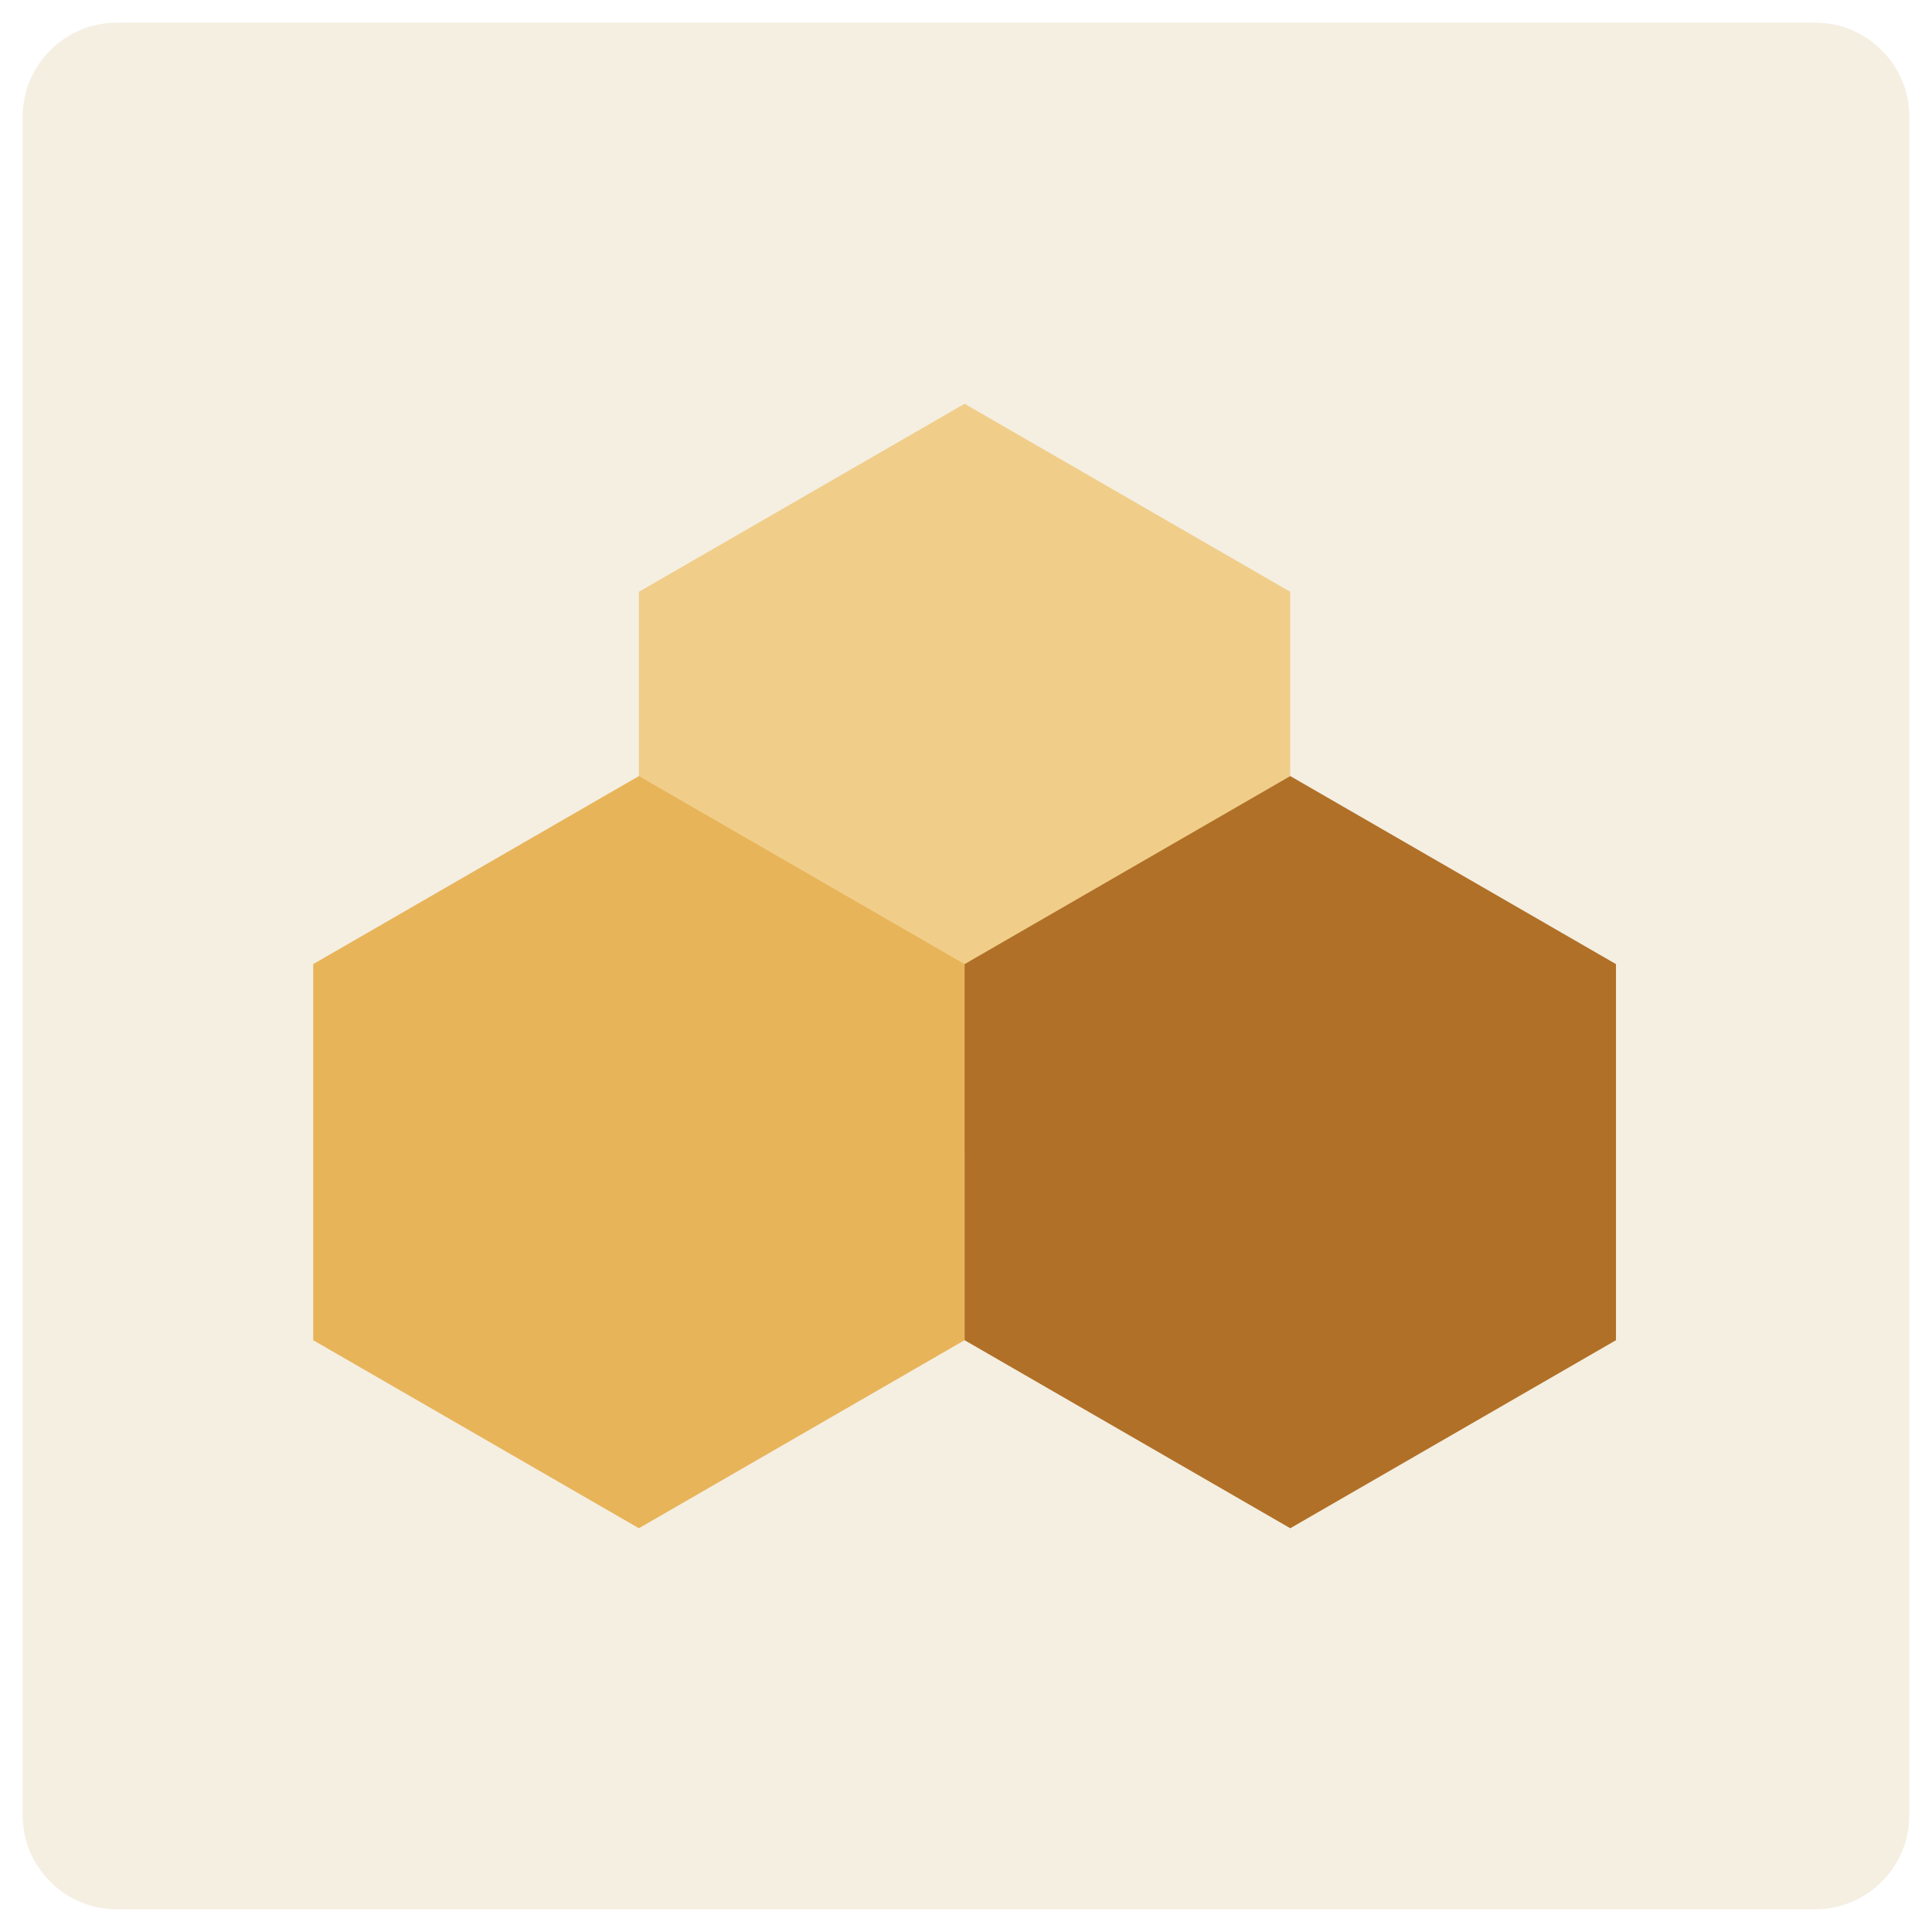
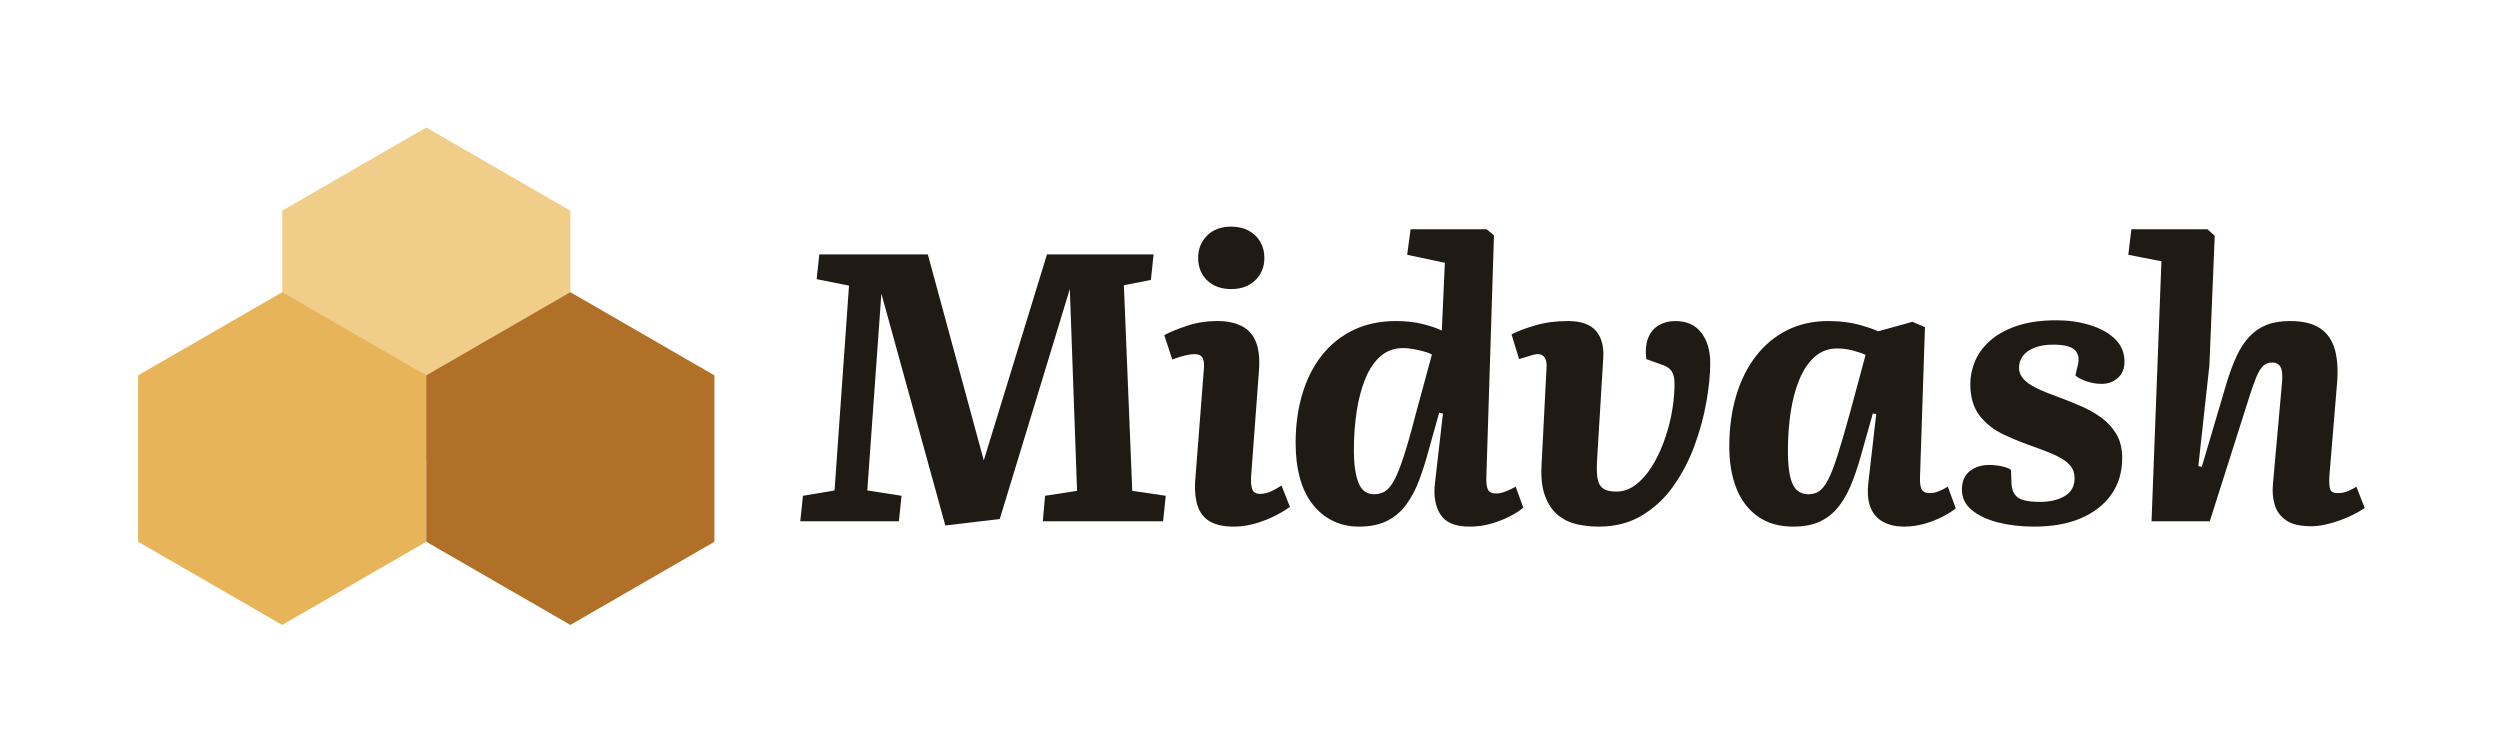
- <svg xmlns="http://www.w3.org/2000/svg" width="512" height="512" viewBox="0 0 512 512" fill="none">
-   <rect x="6" y="6" width="500" height="500" rx="25" fill="url(#paint0_linear_97_56)" />
-   <path d="M255.625 107L341.938 156.833V256.498L255.625 306.331L169.312 256.498V156.833L255.625 107Z" fill="#F0CE8A" />
-   <path d="M169.313 205.669L255.625 255.501V355.167L169.313 405L83 355.167V255.501L169.313 205.669Z" fill="#E8B45A" />
-   <path d="M341.938 205.669L428.25 255.501V355.167L341.938 405L255.625 355.167V255.501L341.938 205.669Z" fill="#B17027" />
-   <defs>
-     <linearGradient id="paint0_linear_97_56" x1="256" y1="6" x2="256" y2="506" gradientUnits="userSpaceOnUse">
-       <stop stop-color="#F5EFE2" />
-       <stop offset="1" stop-color="#F5EFE2" />
-     </linearGradient>
-   </defs>
+ <svg xmlns="http://www.w3.org/2000/svg" width="706" height="212" viewBox="0 0 706 212" fill="none">
+   <path d="M120.377 36L161.066 59.492V106.475L120.377 129.967L79.689 106.475V59.492L120.377 36Z" fill="#F0CE8A" />
+   <path d="M79.689 82.513L120.377 106.005V152.988L79.689 176.48L39 152.988V106.005L79.689 82.513Z" fill="#E8B45A" />
+   <path d="M161.066 82.513L201.754 106.005V152.988L161.066 176.48L120.377 152.988V106.005L161.066 82.513Z" fill="#B17027" />
+   <path d="M304.16 138.612L302.117 81.632L282.335 146.568L266.961 148.395L248.9 82.922L244.922 138.504L254.598 140.01L253.845 147.213H226L226.753 140.01L235.676 138.504L239.761 80.664L230.623 78.836L231.376 71.848H262.016L277.82 130.011L295.667 71.848H325.769L325.017 79.051L317.384 80.556L319.749 138.612L329.21 140.01L328.457 147.213H294.484L295.129 140.01L304.16 138.612Z" fill="#1F1A14" />
+   <path d="M337.494 136.139L339.967 104.316C340.111 102.811 339.985 101.718 339.591 101.037C339.197 100.356 338.462 100.016 337.387 100.016C336.527 100.016 335.595 100.141 334.592 100.392C333.588 100.643 332.406 101.019 331.044 101.521L328.786 94.64C330.22 93.852 332.298 92.992 335.022 92.06C337.745 91.128 340.72 90.662 343.945 90.662C346.454 90.662 348.64 91.111 350.503 92.006C352.367 92.902 353.729 94.354 354.589 96.361C355.449 98.367 355.771 101.019 355.556 104.316L353.298 134.742C353.227 136.247 353.352 137.412 353.675 138.236C353.997 139.06 354.732 139.472 355.879 139.472C356.81 139.472 357.778 139.257 358.781 138.827C359.785 138.397 360.824 137.824 361.899 137.107L364.265 143.128C363.333 143.844 362.007 144.651 360.287 145.546C358.566 146.442 356.667 147.195 354.589 147.804C352.51 148.413 350.467 148.718 348.461 148.718C345.594 148.718 343.336 148.234 341.687 147.267C340.039 146.299 338.892 144.866 338.247 142.966C337.602 141.067 337.351 138.791 337.494 136.139ZM338.355 72.816C338.355 70.307 339.197 68.211 340.881 66.526C342.565 64.842 344.841 64 347.708 64C349.571 64 351.202 64.376 352.6 65.129C353.997 65.881 355.09 66.921 355.879 68.247C356.667 69.573 357.061 71.096 357.061 72.816C357.061 75.396 356.201 77.51 354.481 79.159C352.761 80.807 350.503 81.632 347.708 81.632C344.841 81.632 342.565 80.807 340.881 79.159C339.197 77.51 338.355 75.396 338.355 72.816Z" fill="#1F1A14" />
+   <path d="M421.897 66.473L419.746 134.742C419.675 136.319 419.818 137.483 420.176 138.236C420.535 138.988 421.323 139.365 422.542 139.365C423.33 139.365 424.226 139.168 425.229 138.773C426.233 138.379 427.165 137.931 428.025 137.43L430.175 143.343C429.386 144.059 428.222 144.83 426.681 145.654C425.14 146.478 423.366 147.195 421.359 147.804C419.352 148.414 417.238 148.718 415.016 148.718C410.931 148.718 408.171 147.553 406.738 145.224C405.304 142.895 404.802 139.974 405.233 136.462L407.49 116.788L406.415 116.573L403.405 127.324C402.616 130.262 401.738 133.022 400.771 135.602C399.803 138.182 398.603 140.458 397.169 142.429C395.736 144.4 393.944 145.941 391.794 147.052C389.644 148.163 386.956 148.718 383.73 148.718C381.007 148.718 378.534 148.163 376.312 147.052C374.09 145.941 372.191 144.364 370.614 142.321C369.037 140.279 367.855 137.806 367.066 134.903C366.278 132 365.884 128.721 365.884 125.066C365.884 120.12 366.511 115.533 367.765 111.305C369.02 107.076 370.865 103.421 373.302 100.339C375.739 97.257 378.713 94.874 382.225 93.189C385.737 91.505 389.751 90.663 394.266 90.663C397.062 90.663 399.588 90.949 401.846 91.523C404.104 92.096 405.878 92.705 407.168 93.35L408.028 74.214L397.384 71.956L398.352 64.753H419.854L421.897 66.473ZM388.031 139.58C389.178 139.58 390.199 139.311 391.095 138.773C391.991 138.236 392.851 137.215 393.675 135.709C394.499 134.204 395.395 131.982 396.363 129.044C397.331 126.105 398.424 122.271 399.642 117.54L404.372 100.124C403.727 99.765 402.921 99.461 401.953 99.21C400.986 98.959 400.018 98.744 399.051 98.565C398.083 98.385 397.133 98.296 396.202 98.296C393.765 98.296 391.668 99.048 389.912 100.554C388.156 102.059 386.723 104.155 385.612 106.843C384.501 109.531 383.677 112.613 383.139 116.089C382.602 119.565 382.333 123.274 382.333 127.216C382.333 131.086 382.763 134.115 383.623 136.301C384.483 138.487 385.952 139.58 388.031 139.58Z" fill="#1F1A14" />
+   <path d="M473.078 90.663C476.303 90.663 478.758 91.756 480.442 93.942C482.127 96.128 482.969 98.977 482.969 102.489C482.969 105.714 482.611 109.369 481.894 113.455C481.177 117.54 480.066 121.643 478.561 125.765C477.056 129.886 475.085 133.685 472.648 137.161C470.211 140.637 467.237 143.432 463.725 145.547C460.213 147.661 456.127 148.718 451.468 148.718C449.39 148.718 447.365 148.503 445.394 148.073C443.423 147.643 441.649 146.801 440.072 145.547C438.496 144.292 437.259 142.5 436.363 140.171C435.467 137.842 435.127 134.849 435.342 131.194L436.74 103.886C436.811 102.883 436.722 102.077 436.471 101.467C436.22 100.858 435.808 100.428 435.234 100.177C434.661 99.926 433.873 99.944 432.869 100.231L428.999 101.414L426.849 94.425C428.497 93.565 430.719 92.723 433.514 91.899C436.309 91.075 439.391 90.663 442.76 90.663C446.487 90.663 449.139 91.594 450.716 93.458C452.293 95.321 452.974 97.866 452.759 101.091L451.038 129.474C450.895 131.624 450.913 133.398 451.092 134.796C451.271 136.193 451.773 137.215 452.597 137.86C453.422 138.505 454.694 138.827 456.414 138.827C458.349 138.827 460.141 138.218 461.789 136.999C463.438 135.781 464.925 134.15 466.251 132.108C467.577 130.065 468.724 127.772 469.691 125.227C470.659 122.683 471.412 120.067 471.949 117.379C472.487 114.691 472.791 112.129 472.863 109.692C472.935 108.043 472.845 106.807 472.594 105.983C472.343 105.159 471.931 104.513 471.358 104.048C470.784 103.582 470.032 103.205 469.1 102.919L464.907 101.414C464.621 99.048 464.8 97.059 465.445 95.447C466.09 93.834 467.093 92.634 468.455 91.845C469.817 91.057 471.358 90.663 473.078 90.663Z" fill="#1F1A14" />
+   <path d="M543.611 92.383L542.213 134.634C542.142 136.211 542.285 137.376 542.643 138.128C543.002 138.881 543.79 139.257 545.008 139.257C545.797 139.257 546.639 139.078 547.535 138.72C548.431 138.361 549.273 137.931 550.061 137.43L552.319 143.558C551.459 144.274 550.241 145.045 548.664 145.869C547.087 146.693 545.349 147.374 543.45 147.912C541.55 148.449 539.633 148.718 537.698 148.718C535.476 148.718 533.541 148.288 531.892 147.428C530.244 146.568 529.043 145.242 528.291 143.45C527.538 141.658 527.305 139.365 527.592 136.569L529.85 116.895L528.882 116.788L526.087 126.679C525.227 129.904 524.295 132.86 523.291 135.548C522.288 138.236 521.07 140.565 519.636 142.536C518.203 144.507 516.429 146.03 514.314 147.105C512.2 148.181 509.566 148.718 506.412 148.718C502.399 148.718 499.048 147.751 496.36 145.815C493.672 143.88 491.665 141.228 490.34 137.86C489.014 134.491 488.351 130.585 488.351 126.141C488.351 120.909 488.996 116.125 490.286 111.788C491.576 107.452 493.439 103.707 495.876 100.554C498.313 97.4 501.252 94.963 504.692 93.243C508.132 91.523 512.003 90.663 516.303 90.663C519.457 90.663 522.252 90.985 524.689 91.63C527.126 92.275 529.025 92.92 530.387 93.565L540.063 90.878L543.611 92.383ZM510.713 139.58C511.859 139.58 512.863 139.293 513.723 138.72C514.583 138.146 515.425 137.071 516.25 135.494C517.074 133.918 517.97 131.606 518.937 128.56C519.905 125.514 521.07 121.518 522.431 116.573L526.839 100.231C525.979 99.801 524.797 99.389 523.291 98.995C521.786 98.6 520.281 98.403 518.776 98.403C516.411 98.403 514.35 99.156 512.594 100.661C510.838 102.166 509.387 104.263 508.24 106.95C507.093 109.638 506.251 112.72 505.714 116.196C505.176 119.672 504.907 123.346 504.907 127.216C504.907 130.37 505.122 132.842 505.552 134.634C505.982 136.426 506.627 137.698 507.487 138.451C508.348 139.203 509.423 139.58 510.713 139.58Z" fill="#1F1A14" />
+   <path d="M576.085 141.73C578.952 141.73 581.3 141.174 583.127 140.063C584.955 138.953 585.869 137.286 585.869 135.064C585.869 133.631 585.457 132.43 584.633 131.463C583.808 130.495 582.59 129.617 580.977 128.829C579.365 128.04 577.34 127.216 574.903 126.356C571.749 125.281 568.757 124.08 565.926 122.754C563.095 121.428 560.801 119.637 559.045 117.379C557.289 115.121 556.411 112.129 556.411 108.402C556.411 106.323 556.841 104.227 557.701 102.112C558.561 99.998 559.959 98.063 561.894 96.307C563.829 94.551 566.356 93.135 569.474 92.06C572.591 90.985 576.372 90.448 580.816 90.448C584.113 90.448 587.231 90.895 590.169 91.791C593.108 92.687 595.473 93.995 597.265 95.716C599.057 97.436 599.953 99.586 599.953 102.166C599.953 104.101 599.326 105.624 598.071 106.735C596.817 107.846 595.294 108.402 593.502 108.402C591.997 108.402 590.546 108.151 589.148 107.649C587.75 107.147 586.729 106.61 586.084 106.036L586.729 103.349C587.231 101.414 586.98 99.926 585.976 98.887C584.973 97.848 582.93 97.328 579.848 97.328C577.698 97.328 575.888 97.633 574.419 98.242C572.95 98.851 571.875 99.64 571.194 100.607C570.513 101.575 570.172 102.668 570.172 103.886C570.172 105.033 570.585 106.072 571.409 107.004C572.233 107.936 573.451 108.796 575.064 109.584C576.677 110.373 578.594 111.161 580.816 111.95C583.109 112.81 585.349 113.706 587.535 114.637C589.721 115.569 591.692 116.68 593.448 117.97C595.204 119.26 596.62 120.819 597.695 122.647C598.77 124.474 599.308 126.714 599.308 129.366C599.308 133.308 598.286 136.731 596.244 139.633C594.201 142.536 591.334 144.776 587.643 146.353C583.952 147.93 579.562 148.718 574.473 148.718C570.746 148.718 567.341 148.324 564.259 147.535C561.177 146.747 558.705 145.582 556.841 144.041C554.978 142.5 554.046 140.583 554.046 138.29C554.046 135.924 554.798 134.168 556.304 133.022C557.809 131.875 559.601 131.301 561.679 131.301C562.898 131.301 564.098 131.427 565.281 131.678C566.463 131.929 567.341 132.269 567.915 132.699L568.022 136.032C568.022 137.967 568.56 139.4 569.635 140.332C570.71 141.264 572.86 141.73 576.085 141.73Z" fill="#1F1A14" />
+   <path d="M665.433 137.43L667.798 143.45C666.866 144.095 665.791 144.722 664.573 145.332C663.354 145.941 662.046 146.496 660.649 146.998C659.251 147.5 657.871 147.894 656.509 148.181C655.148 148.467 653.858 148.611 652.639 148.611C649.557 148.611 647.21 148.055 645.597 146.944C643.984 145.833 642.909 144.364 642.372 142.536C641.834 140.709 641.673 138.72 641.888 136.569L644.361 108.939C644.647 106.431 644.558 104.711 644.092 103.779C643.626 102.847 642.82 102.381 641.673 102.381C640.598 102.381 639.72 102.722 639.039 103.403C638.358 104.083 637.713 105.177 637.104 106.682C636.495 108.187 635.796 110.194 635.007 112.702L624.041 147.213H607.592L610.388 73.784L601.034 71.956L601.894 64.753H623.396L625.439 66.58L623.934 103.134L620.816 131.624L621.784 131.839L628.879 107.864C629.739 105.069 630.671 102.596 631.675 100.446C632.678 98.296 633.879 96.486 635.276 95.017C636.674 93.547 638.286 92.454 640.114 91.738C641.942 91.021 644.146 90.663 646.726 90.663C650.381 90.663 653.23 91.362 655.273 92.759C657.316 94.157 658.695 96.199 659.412 98.887C660.129 101.575 660.308 104.818 659.95 108.617L657.8 134.634C657.728 136.211 657.8 137.376 658.015 138.128C658.23 138.881 658.982 139.257 660.272 139.257C661.132 139.257 661.992 139.096 662.853 138.773C663.713 138.451 664.573 138.003 665.433 137.43Z" fill="#1F1A14" />
</svg>
